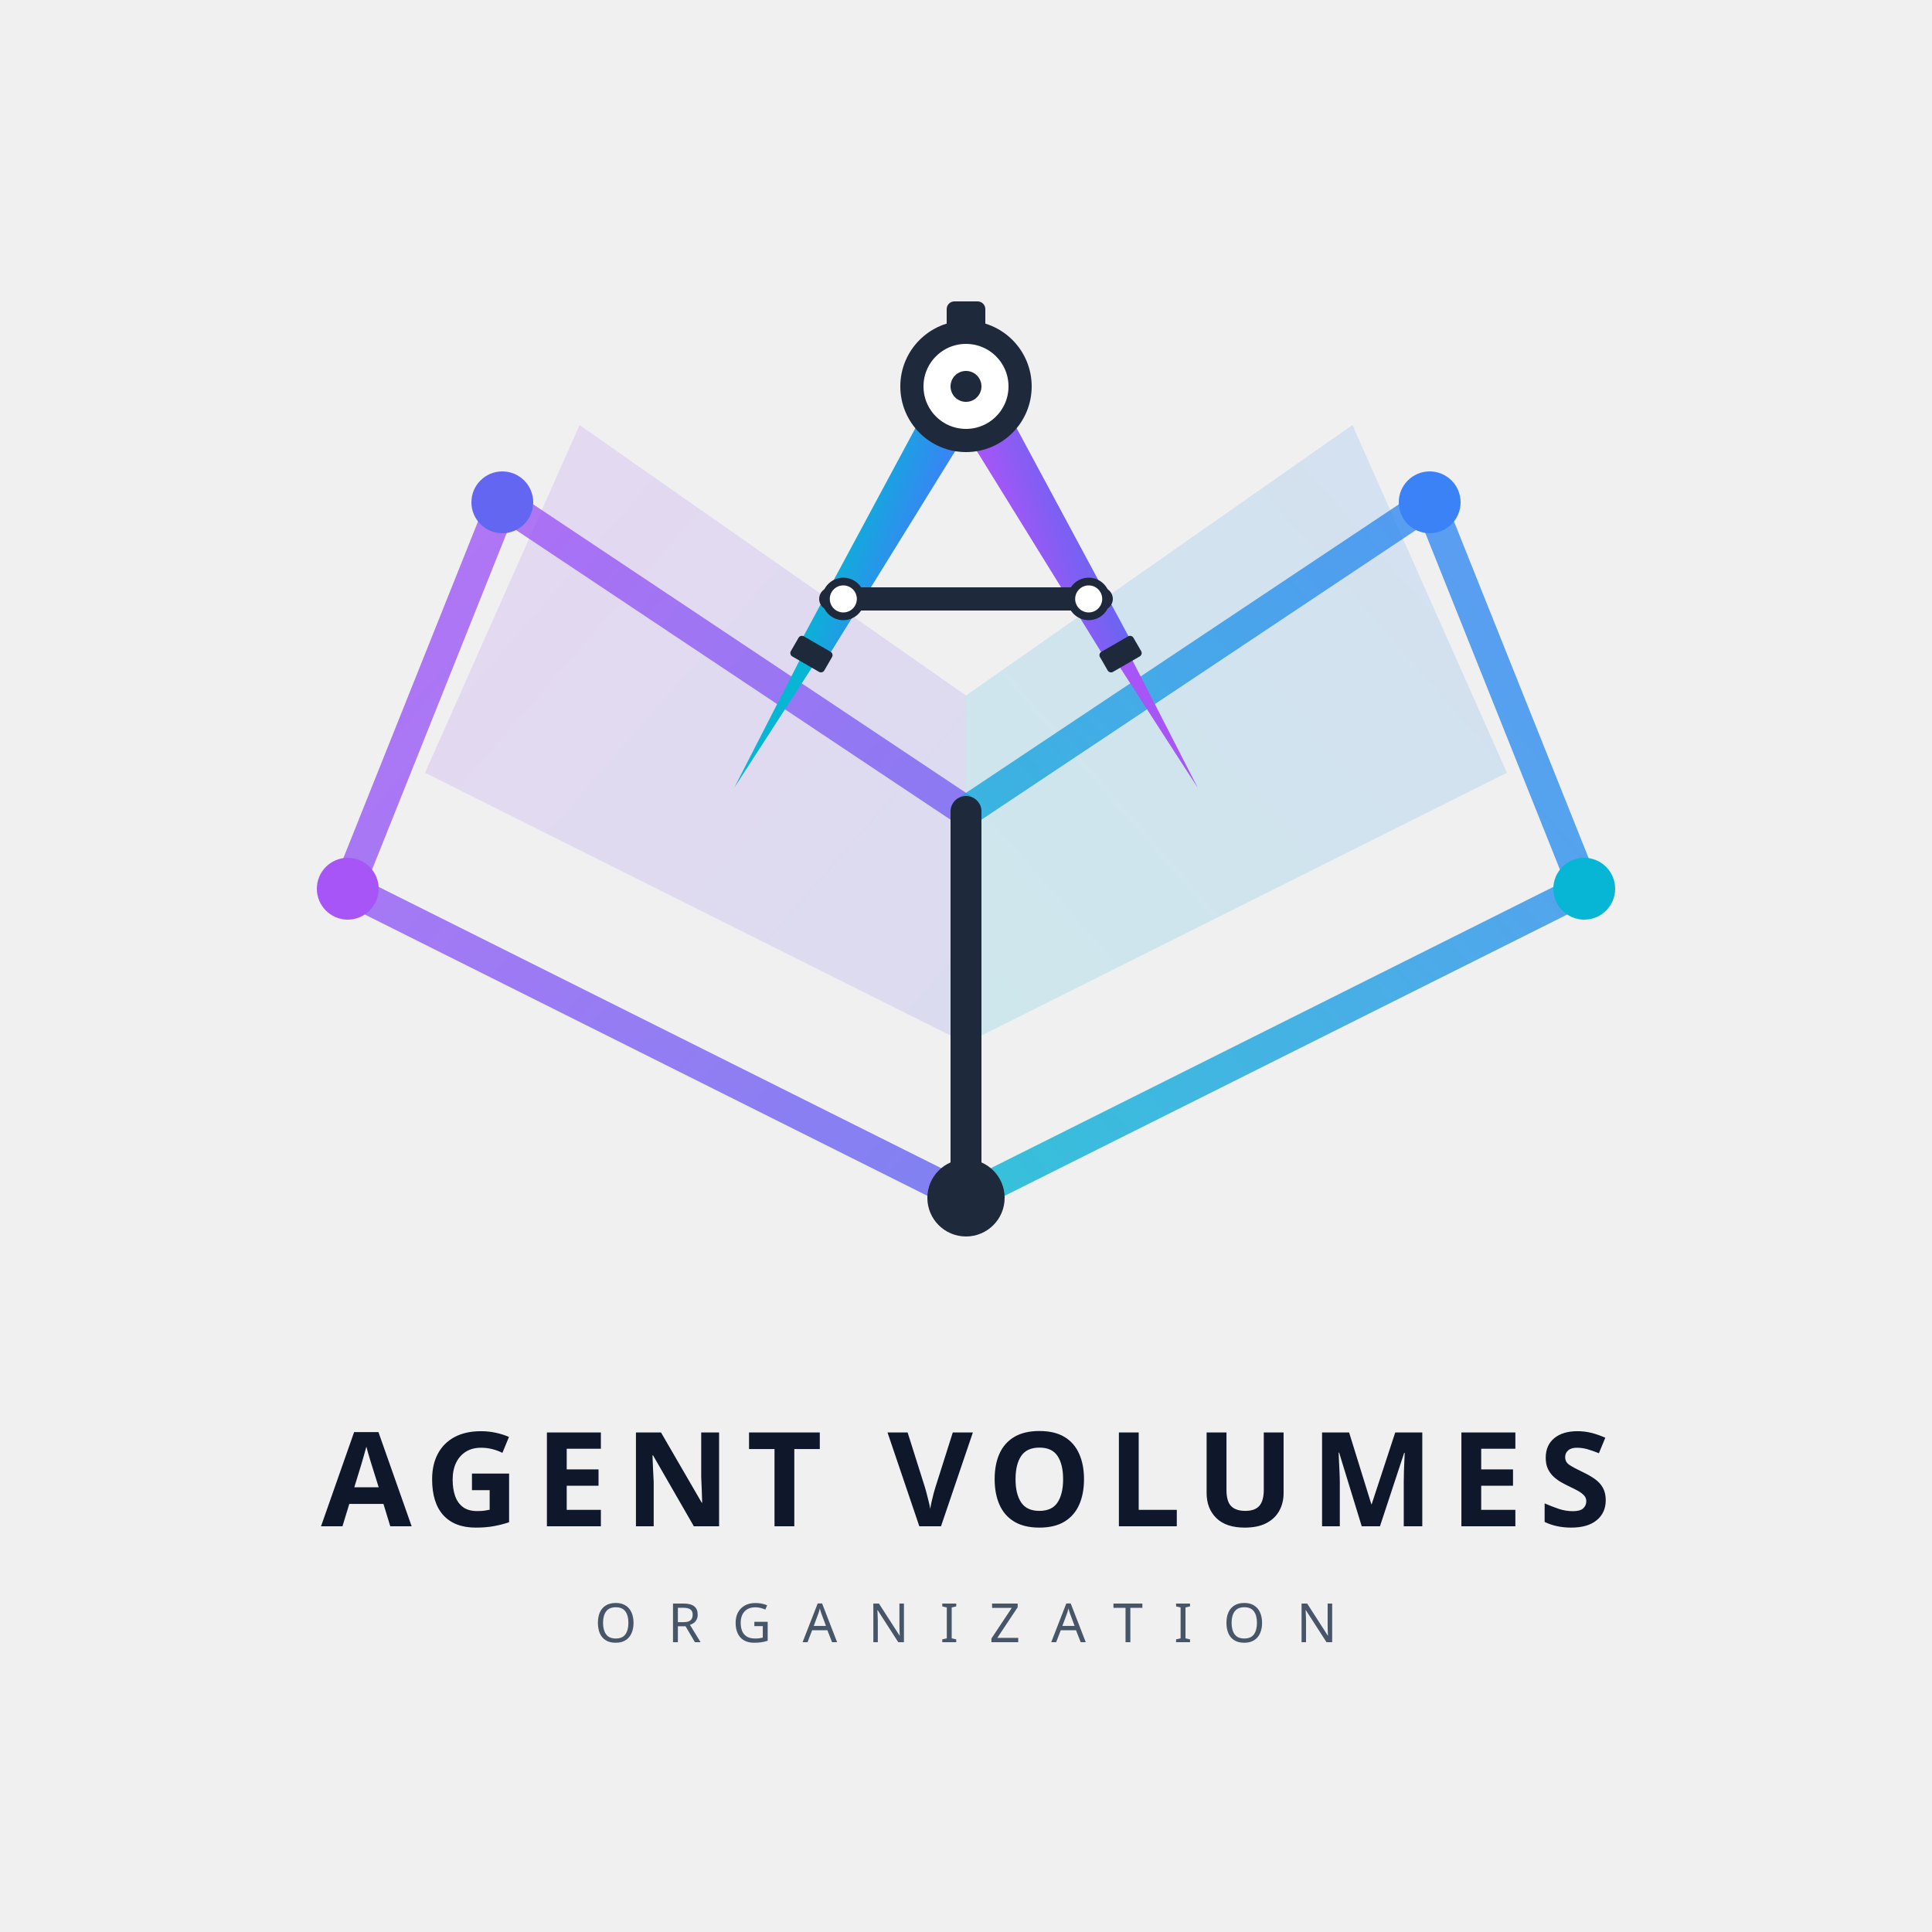
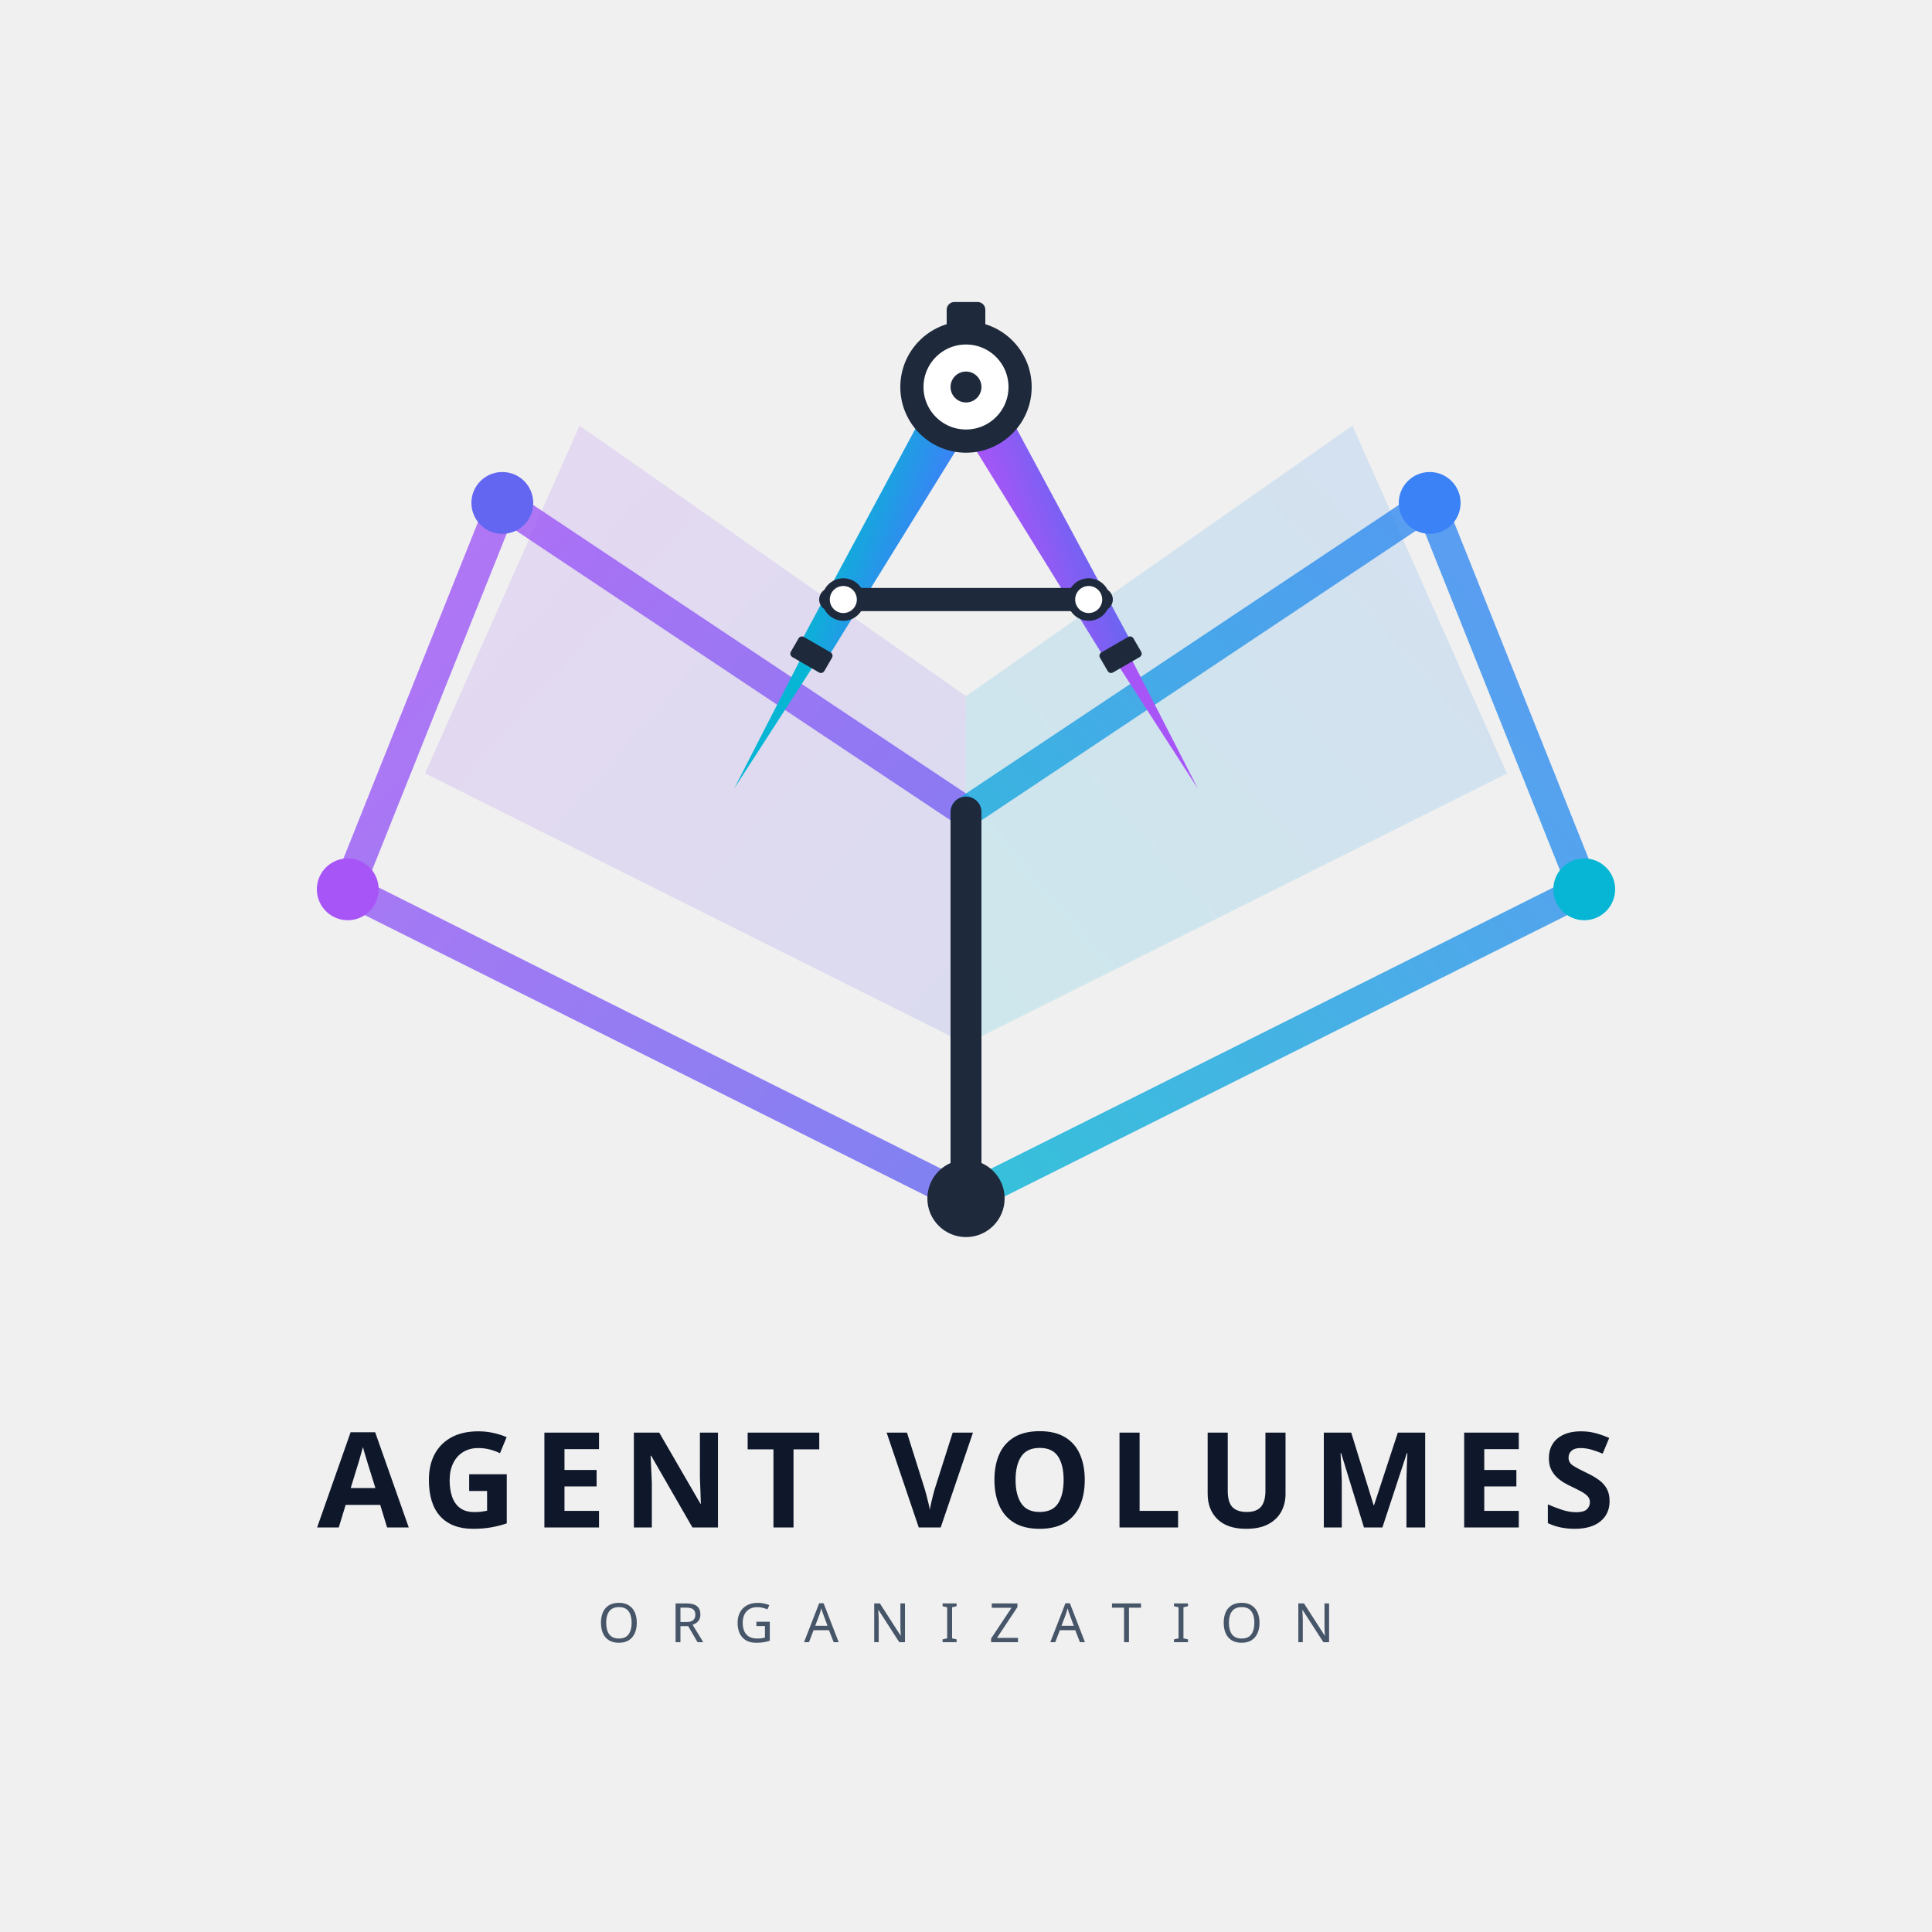
- <svg xmlns="http://www.w3.org/2000/svg" viewBox="0 0 500 500" width="100%" height="100%">
+ <svg xmlns="http://www.w3.org/2000/svg" viewBox="0 0 640 640" width="100%" height="100%">
  <defs>
    <style>
      @font-face {
        font-family: 'Pretendard Std Variable';
        font-weight: 45 920;
        font-display: swap;
        src: url('https://cdn.jsdelivr.net/gh/orioncactus/pretendard@v1.3.9/packages/pretendard-std/dist/web/variable/woff2-dynamic-subset/PretendardStdVariable.subset.6.woff2') format('woff2-variations');
      }
    </style>
    <linearGradient id="leftPage" x1="100%" y1="100%" x2="0%" y2="0%">
      <stop offset="0%" stop-color="#6366f1" />
      <stop offset="100%" stop-color="#a855f7" />
    </linearGradient>
    <linearGradient id="rightPage" x1="0%" y1="100%" x2="100%" y2="0%">
      <stop offset="0%" stop-color="#06b6d4" />
      <stop offset="100%" stop-color="#3b82f6" />
    </linearGradient>
  </defs>
-   <g transform="translate(250, 210)">
+   <g transform="translate(320, 269) scale(1.28)">
    <path d="M 0 60 L -140 -10 L -100 -100 L 0 -30 Z" fill="url(#leftPage)" opacity="0.15" />
    <path d="M 0 60 L 140 -10 L 100 -100 L 0 -30 Z" fill="url(#rightPage)" opacity="0.15" />
    <path d="M 0 100 L -160 20 L -120 -80 L 0 0 Z" fill="none" stroke="url(#leftPage)" stroke-width="8" stroke-linejoin="round" opacity="0.8" />
    <path d="M 0 100 L 160 20 L 120 -80 L 0 0 Z" fill="none" stroke="url(#rightPage)" stroke-width="8" stroke-linejoin="round" opacity="0.8" />
    <line x1="0" y1="100" x2="0" y2="0" stroke="#1e293b" stroke-width="8" stroke-linecap="round" />
    <rect x="-5" y="-132" width="10" height="12" rx="2" fill="#1e293b" />
    <g transform="translate(0, -110) rotate(-30)">
      <polygon points="-6,14 6,14 4,80 -4,80" fill="url(#leftPage)" />
      <polygon points="-2,80 2,80 0,120" fill="#a855f7" />
      <rect x="-5" y="77" width="10" height="6" rx="1" fill="#1e293b" />
    </g>
    <g transform="translate(0, -110) rotate(30)">
      <polygon points="-6,14 6,14 4,80 -4,80" fill="url(#rightPage)" />
      <polygon points="-2,80 2,80 0,120" fill="#06b6d4" />
      <rect x="-5" y="77" width="10" height="6" rx="1" fill="#1e293b" />
    </g>
    <g transform="translate(0, -55)">
      <rect x="-38" y="-3" width="76" height="6" rx="3" fill="#1e293b" />
      <circle cx="-31.75" cy="0" r="4.5" fill="#ffffff" stroke="#1e293b" stroke-width="2" />
      <circle cx="31.75" cy="0" r="4.5" fill="#ffffff" stroke="#1e293b" stroke-width="2" />
    </g>
    <circle cx="0" cy="-110" r="14" fill="#ffffff" stroke="#1e293b" stroke-width="6" />
    <circle cx="0" cy="-110" r="4" fill="#1e293b" />
    <circle cx="0" cy="100" r="10" fill="#1e293b" />
    <circle cx="-160" cy="20" r="8" fill="#a855f7" />
    <circle cx="160" cy="20" r="8" fill="#06b6d4" />
    <circle cx="-120" cy="-80" r="8" fill="#6366f1" />
    <circle cx="120" cy="-80" r="8" fill="#3b82f6" />
  </g>
-   <text x="250" y="395" font-family="'Pretendard Std Variable', sans-serif" font-size="34" font-weight="800" fill="#0f172a" text-anchor="middle" letter-spacing="4">AGENT VOLUMES</text>
-   <text x="250" y="425" font-family="'Pretendard Std Variable', sans-serif" font-size="14" font-weight="500" fill="#475569" text-anchor="middle" letter-spacing="8">ORGANIZATION</text>
+   <text x="320" y="506" font-family="'Pretendard Std Variable', sans-serif" font-size="44" font-weight="800" fill="#0f172a" text-anchor="middle" letter-spacing="5">AGENT VOLUMES</text>
+   <text x="320" y="544" font-family="'Pretendard Std Variable', sans-serif" font-size="18" font-weight="500" fill="#475569" text-anchor="middle" letter-spacing="10">ORGANIZATION</text>
</svg>
